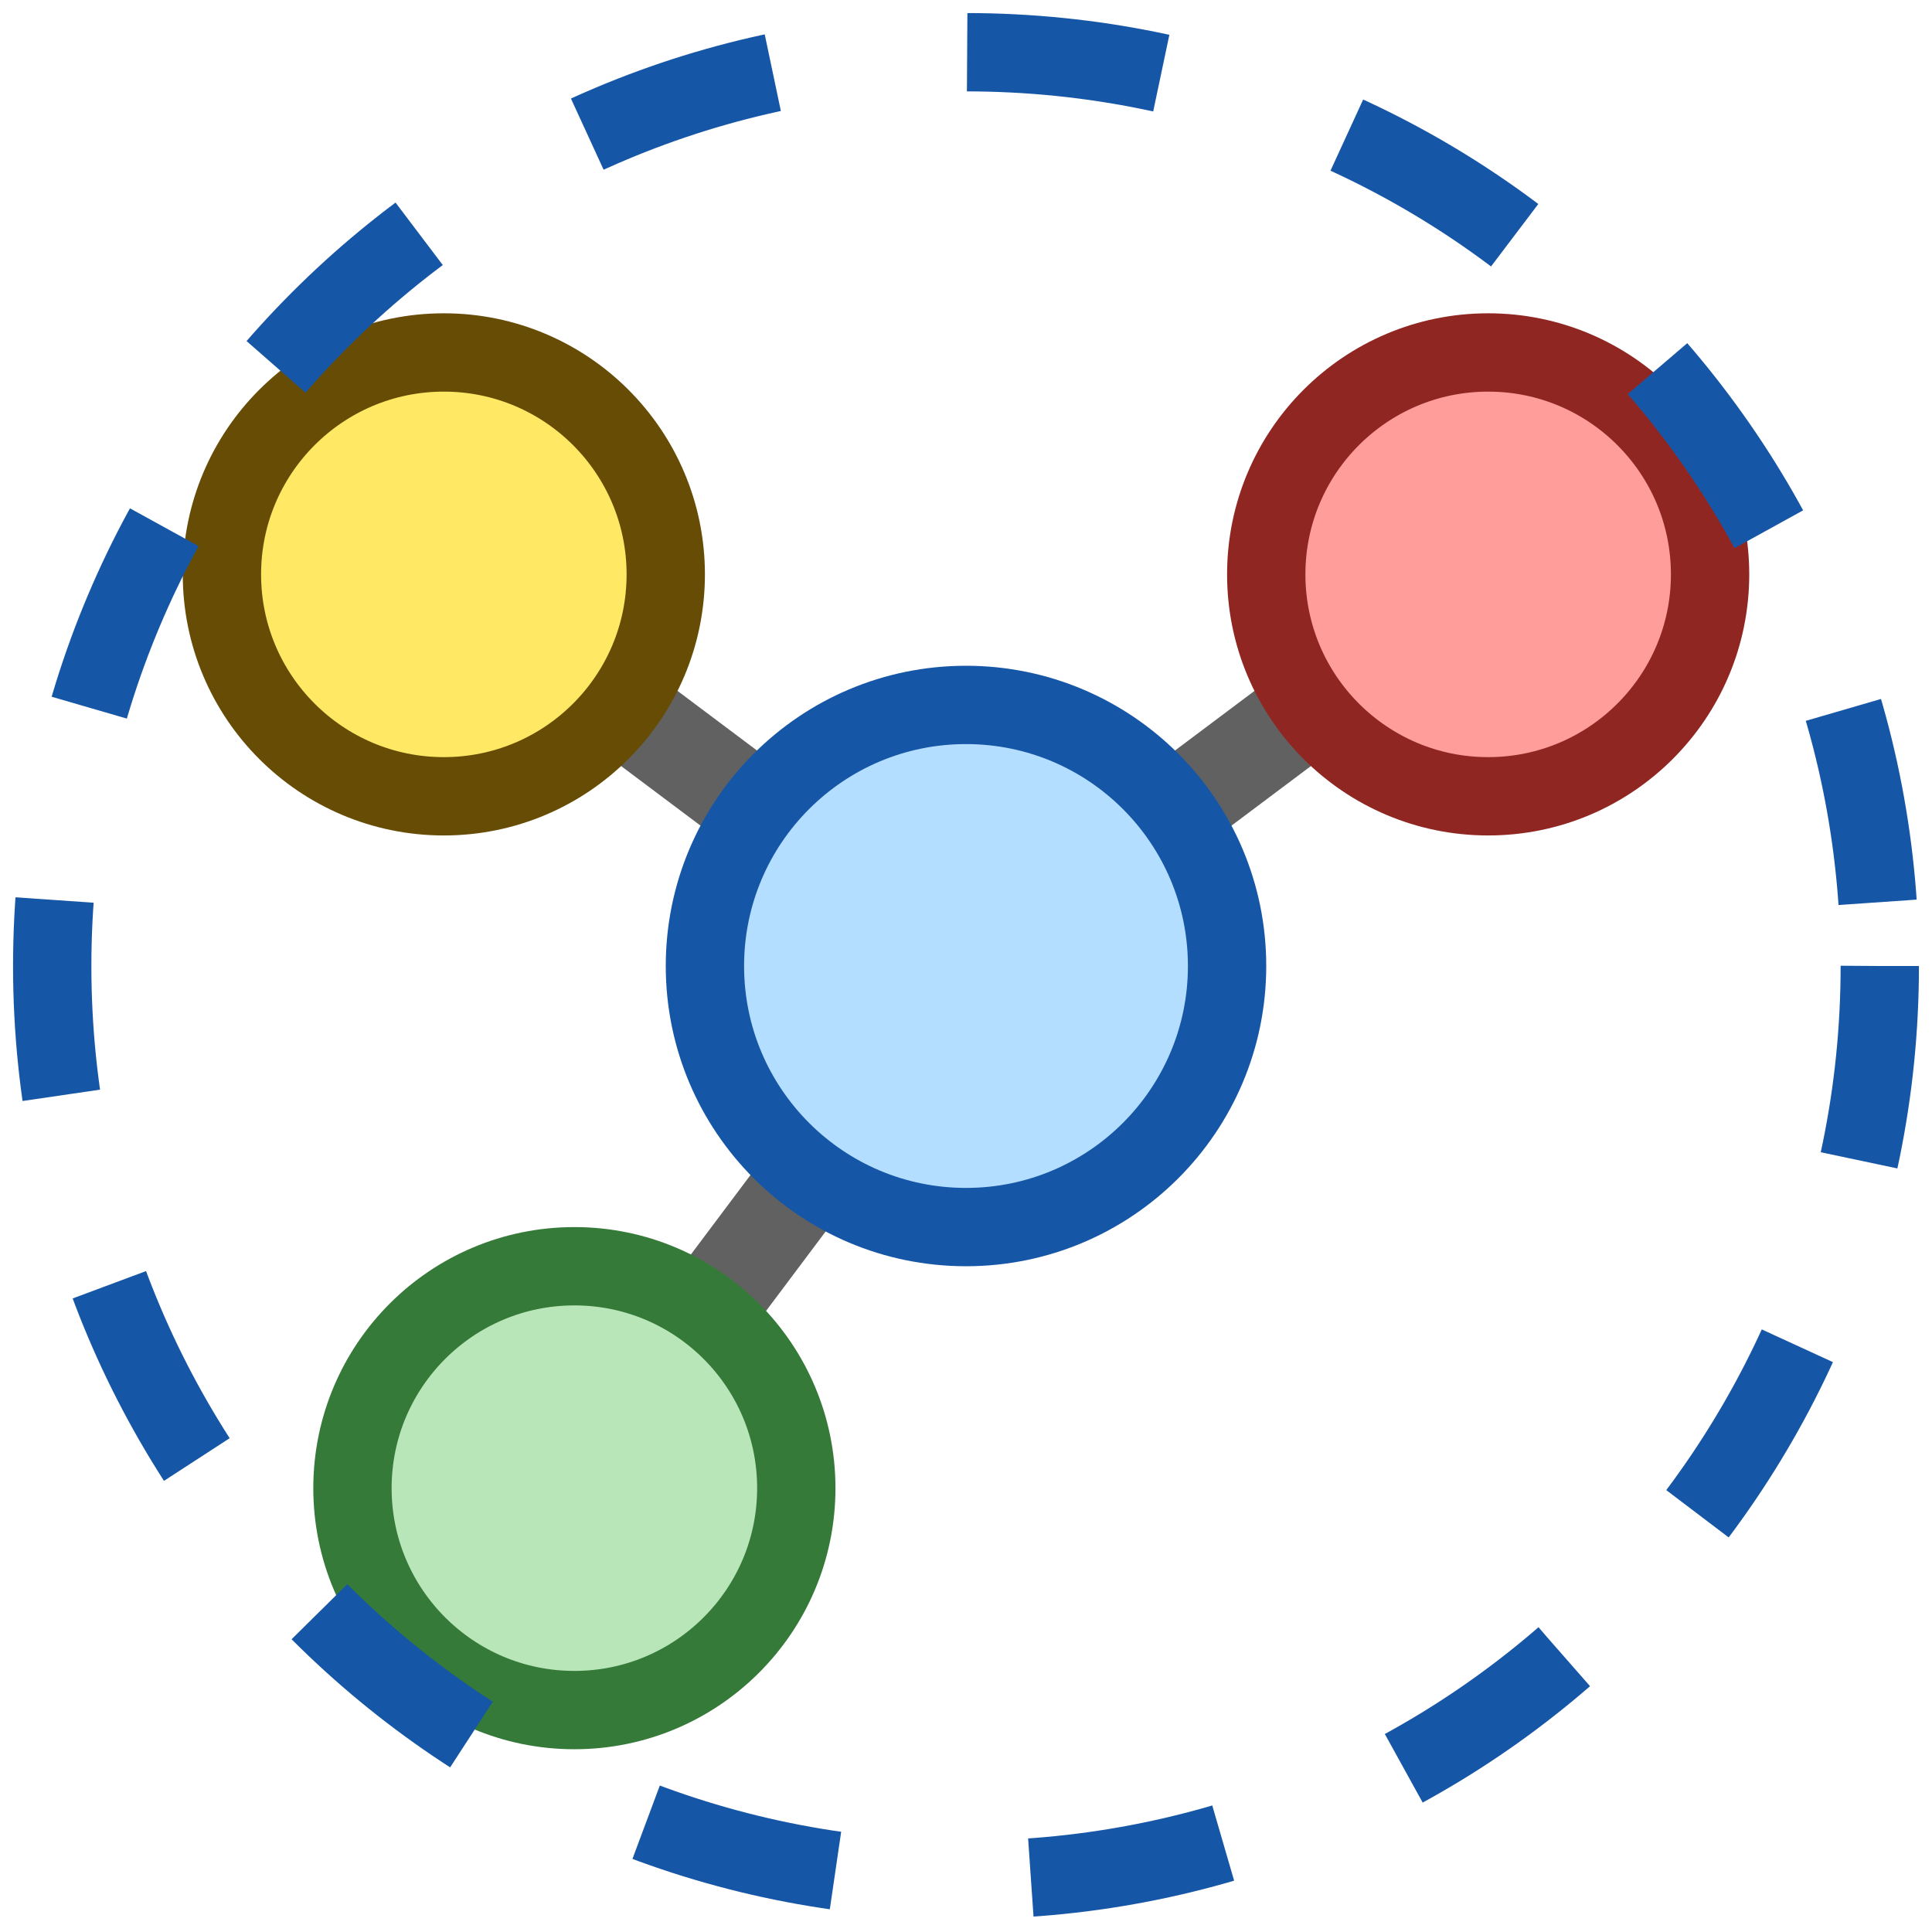
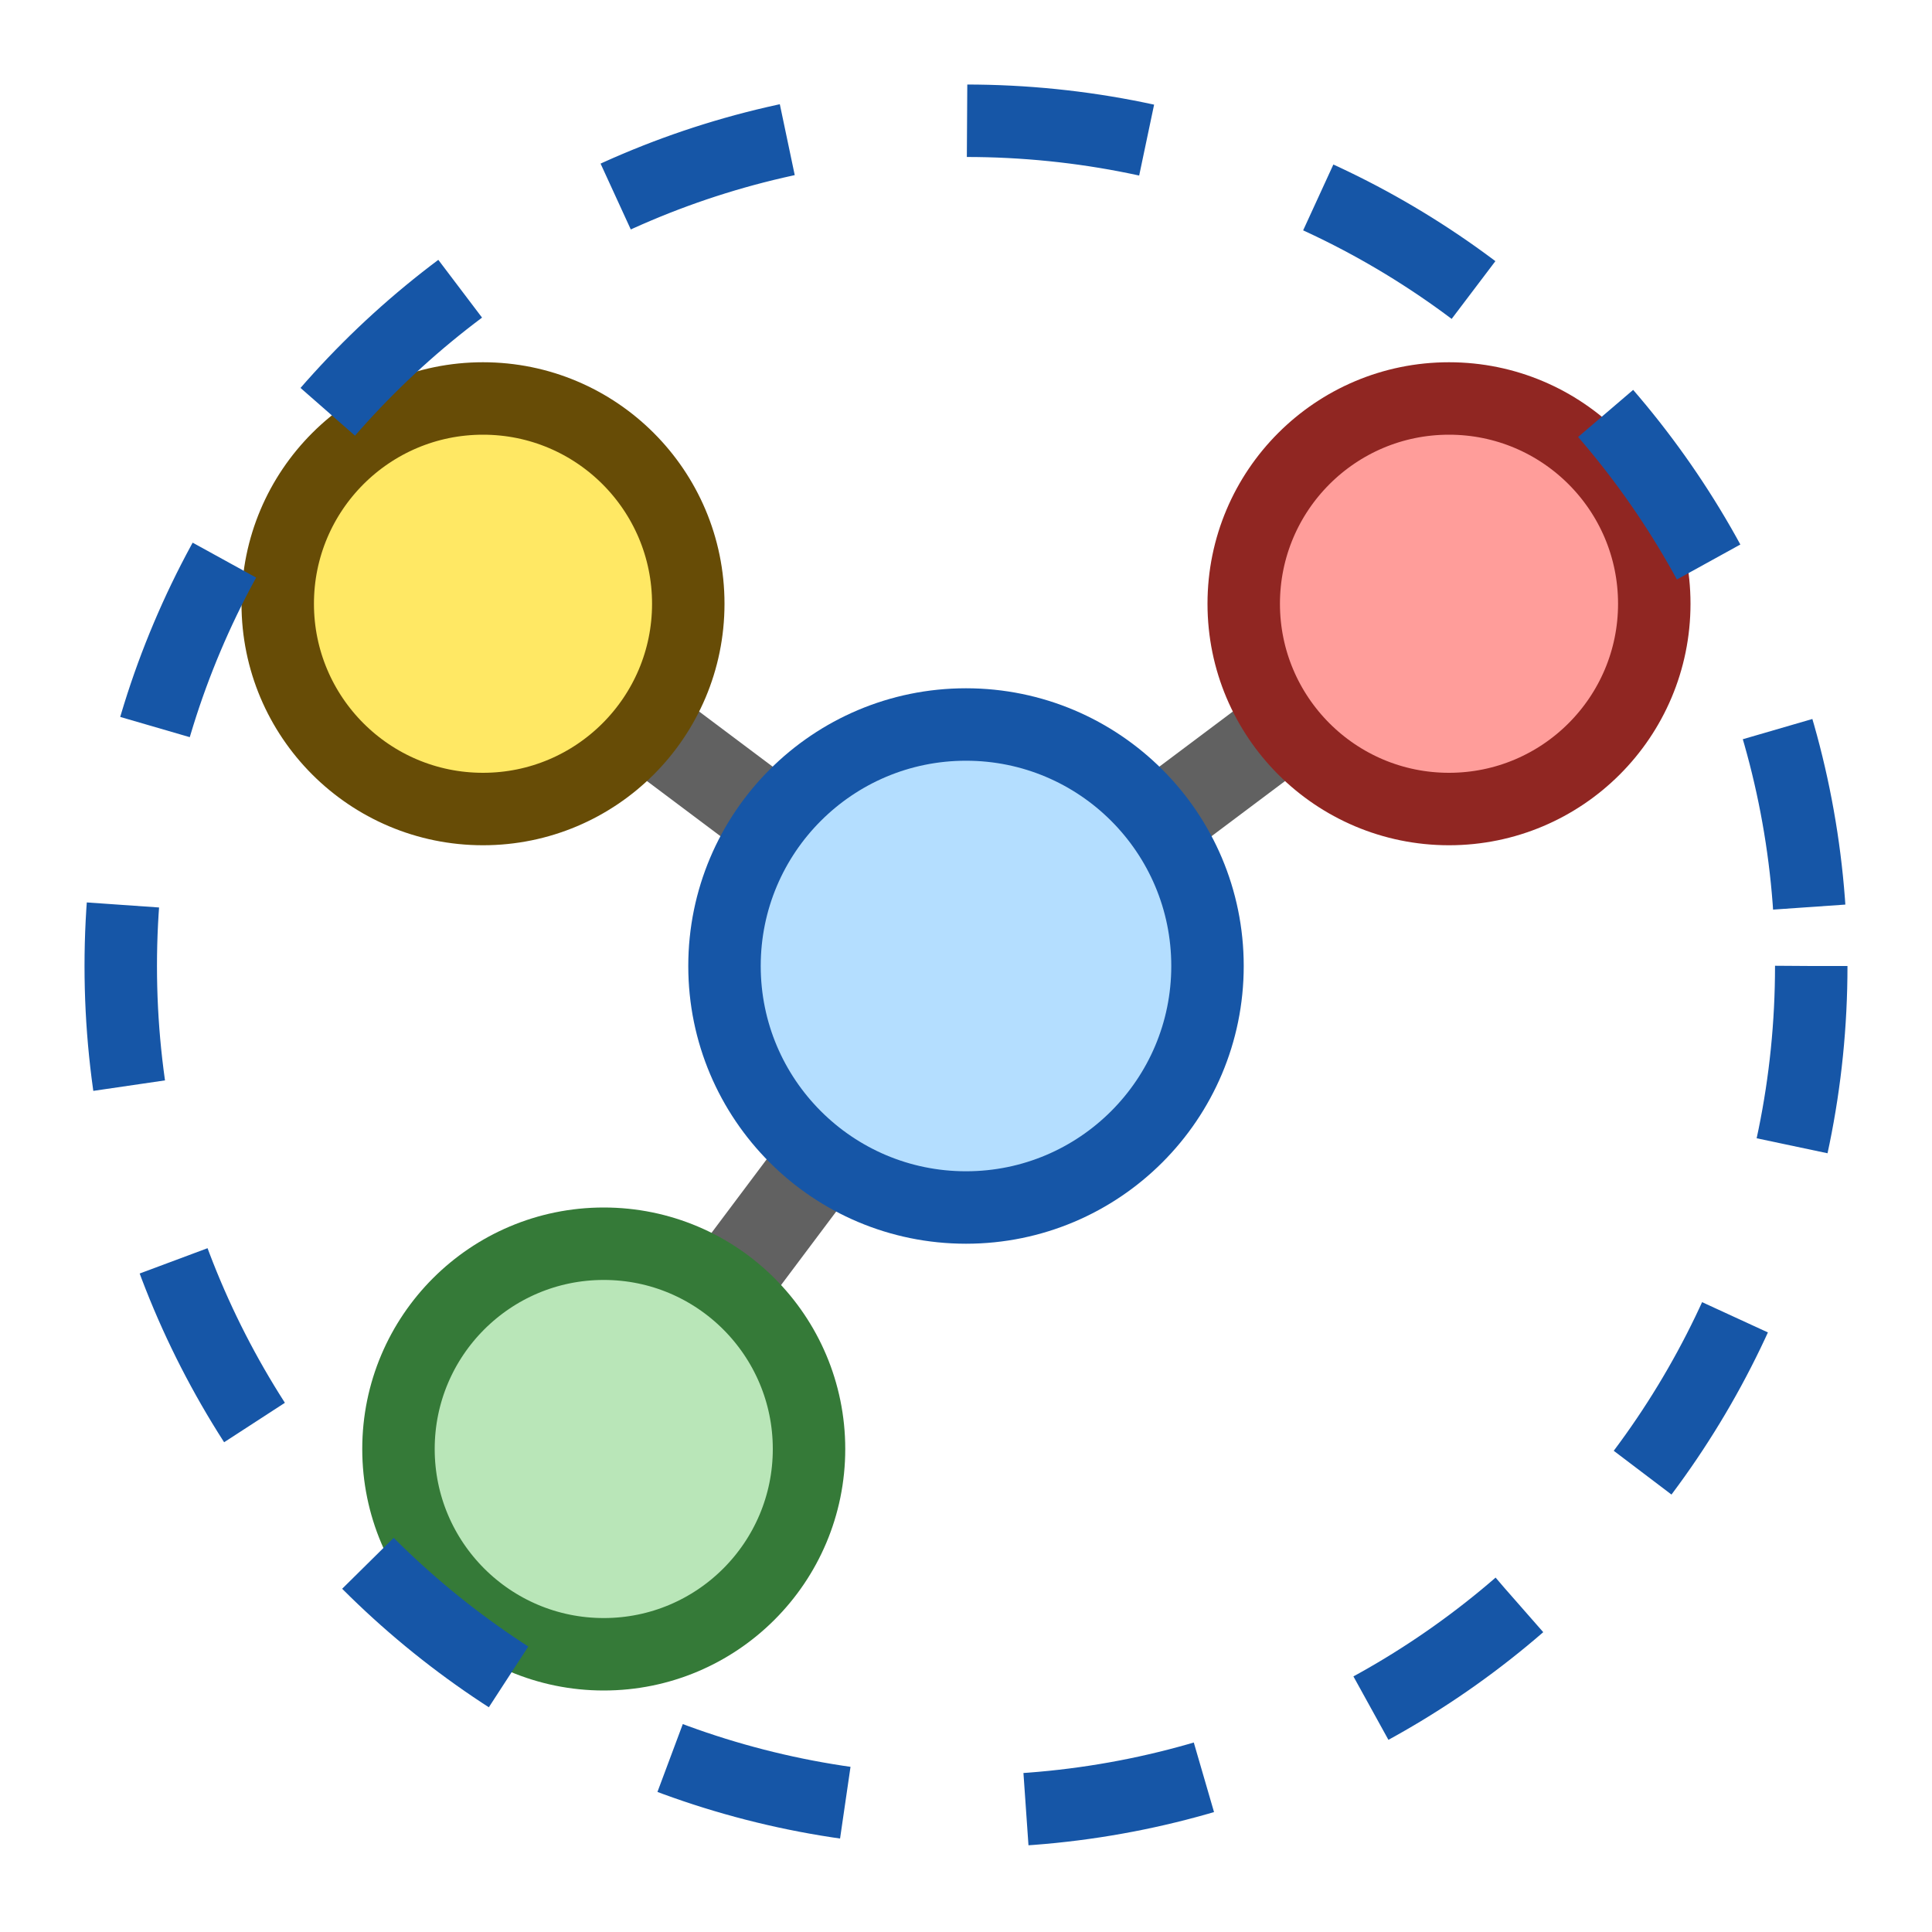
- <svg xmlns="http://www.w3.org/2000/svg" width="24" height="24" viewBox="0.6 0.6 14.8 14.8" fill="none" shape-rendering="geometricPrecision">
+ <svg xmlns="http://www.w3.org/2000/svg" width="24" height="24" viewBox="0 0 16 16" fill="none" shape-rendering="geometricPrecision">
  <path d="M4 5L8 8" fill="none" stroke="#616161" stroke-width="0.72" stroke-linecap="round" stroke-linejoin="round" />
  <path d="M8 8L5 12" fill="none" stroke="#616161" stroke-width="0.72" stroke-linecap="round" stroke-linejoin="round" />
  <path d="M8 8L12 5" fill="none" stroke="#616161" stroke-width="0.72" stroke-linecap="round" stroke-linejoin="round" />
  <circle cx="4" cy="5" r="1.7" fill="#FFE864" stroke="#674C06" stroke-width="0.6" />
  <circle cx="8" cy="8" r="2" fill="#B4DEFF" stroke="#1656A7" stroke-width="0.6" />
  <circle cx="5" cy="12" r="1.7" fill="#B9E6B8" stroke="#357A38" stroke-width="0.6" />
  <circle cx="12" cy="5" r="1.7" fill="#FF9D9A" stroke="#902622" stroke-width="0.6" />
  <circle cx="8" cy="8" r="7" fill="none" stroke="#1656A7" stroke-width="0.6" stroke-dasharray="1.5 1.5" />
</svg>
